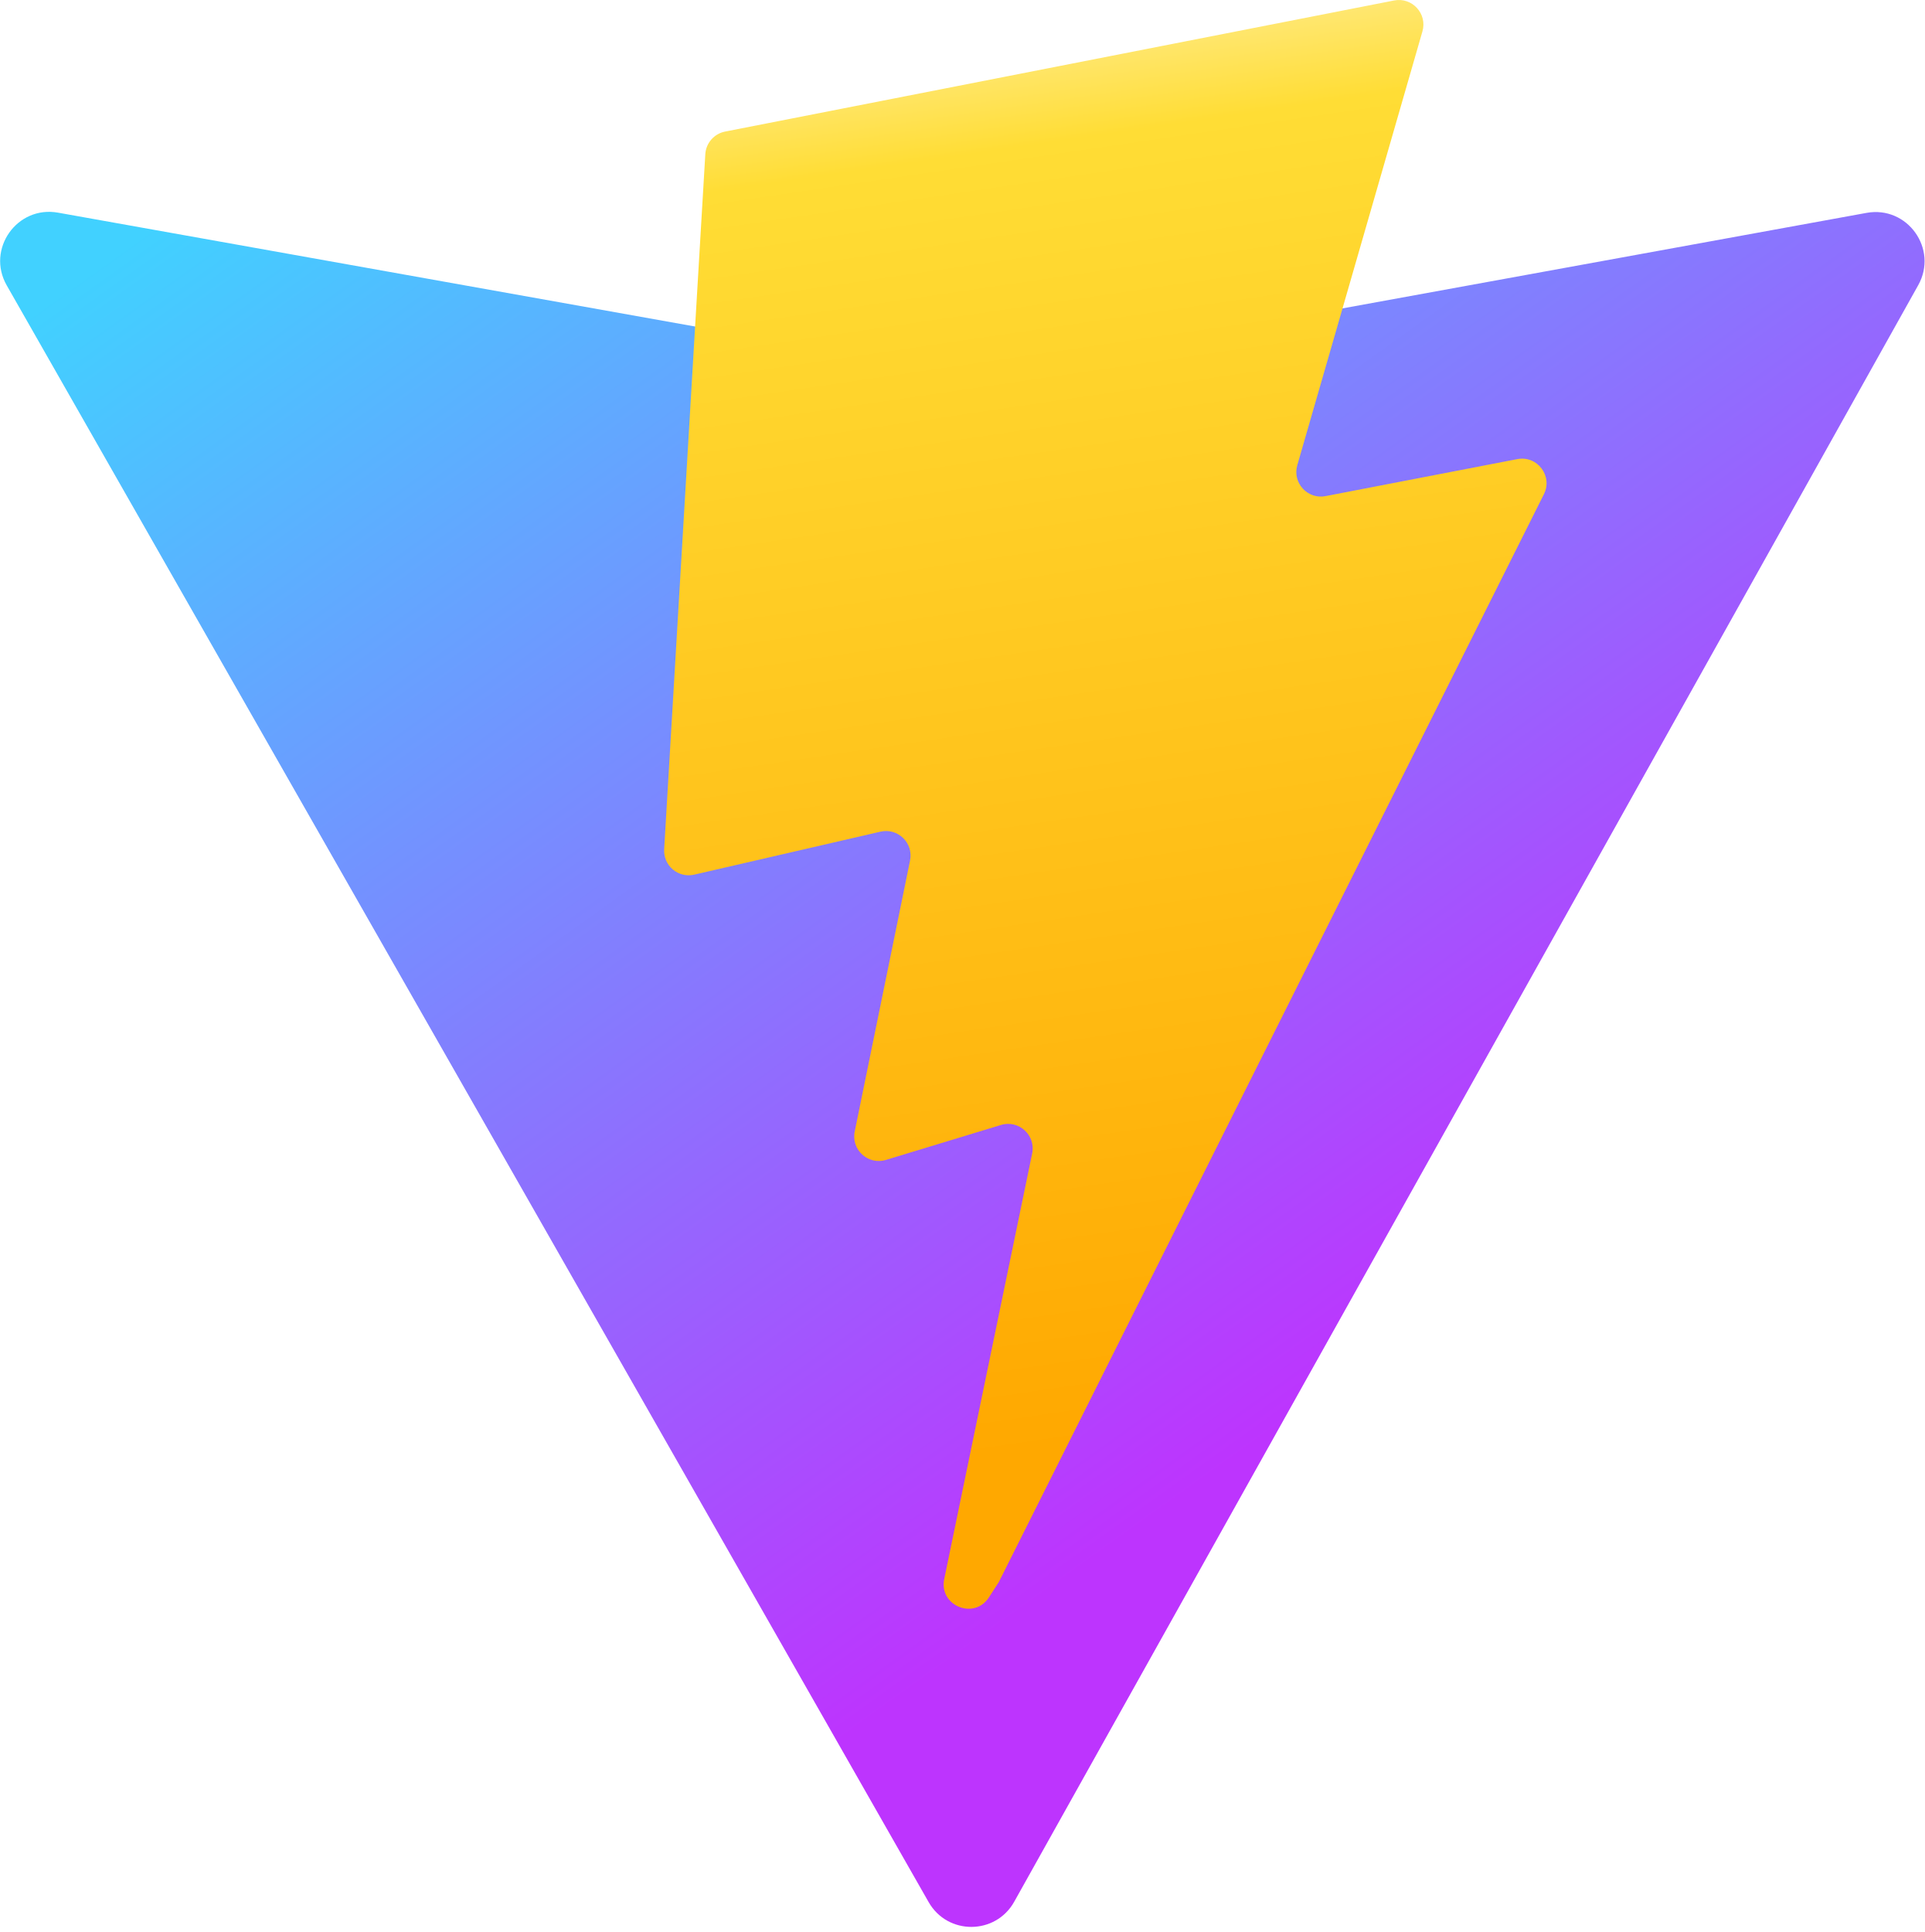
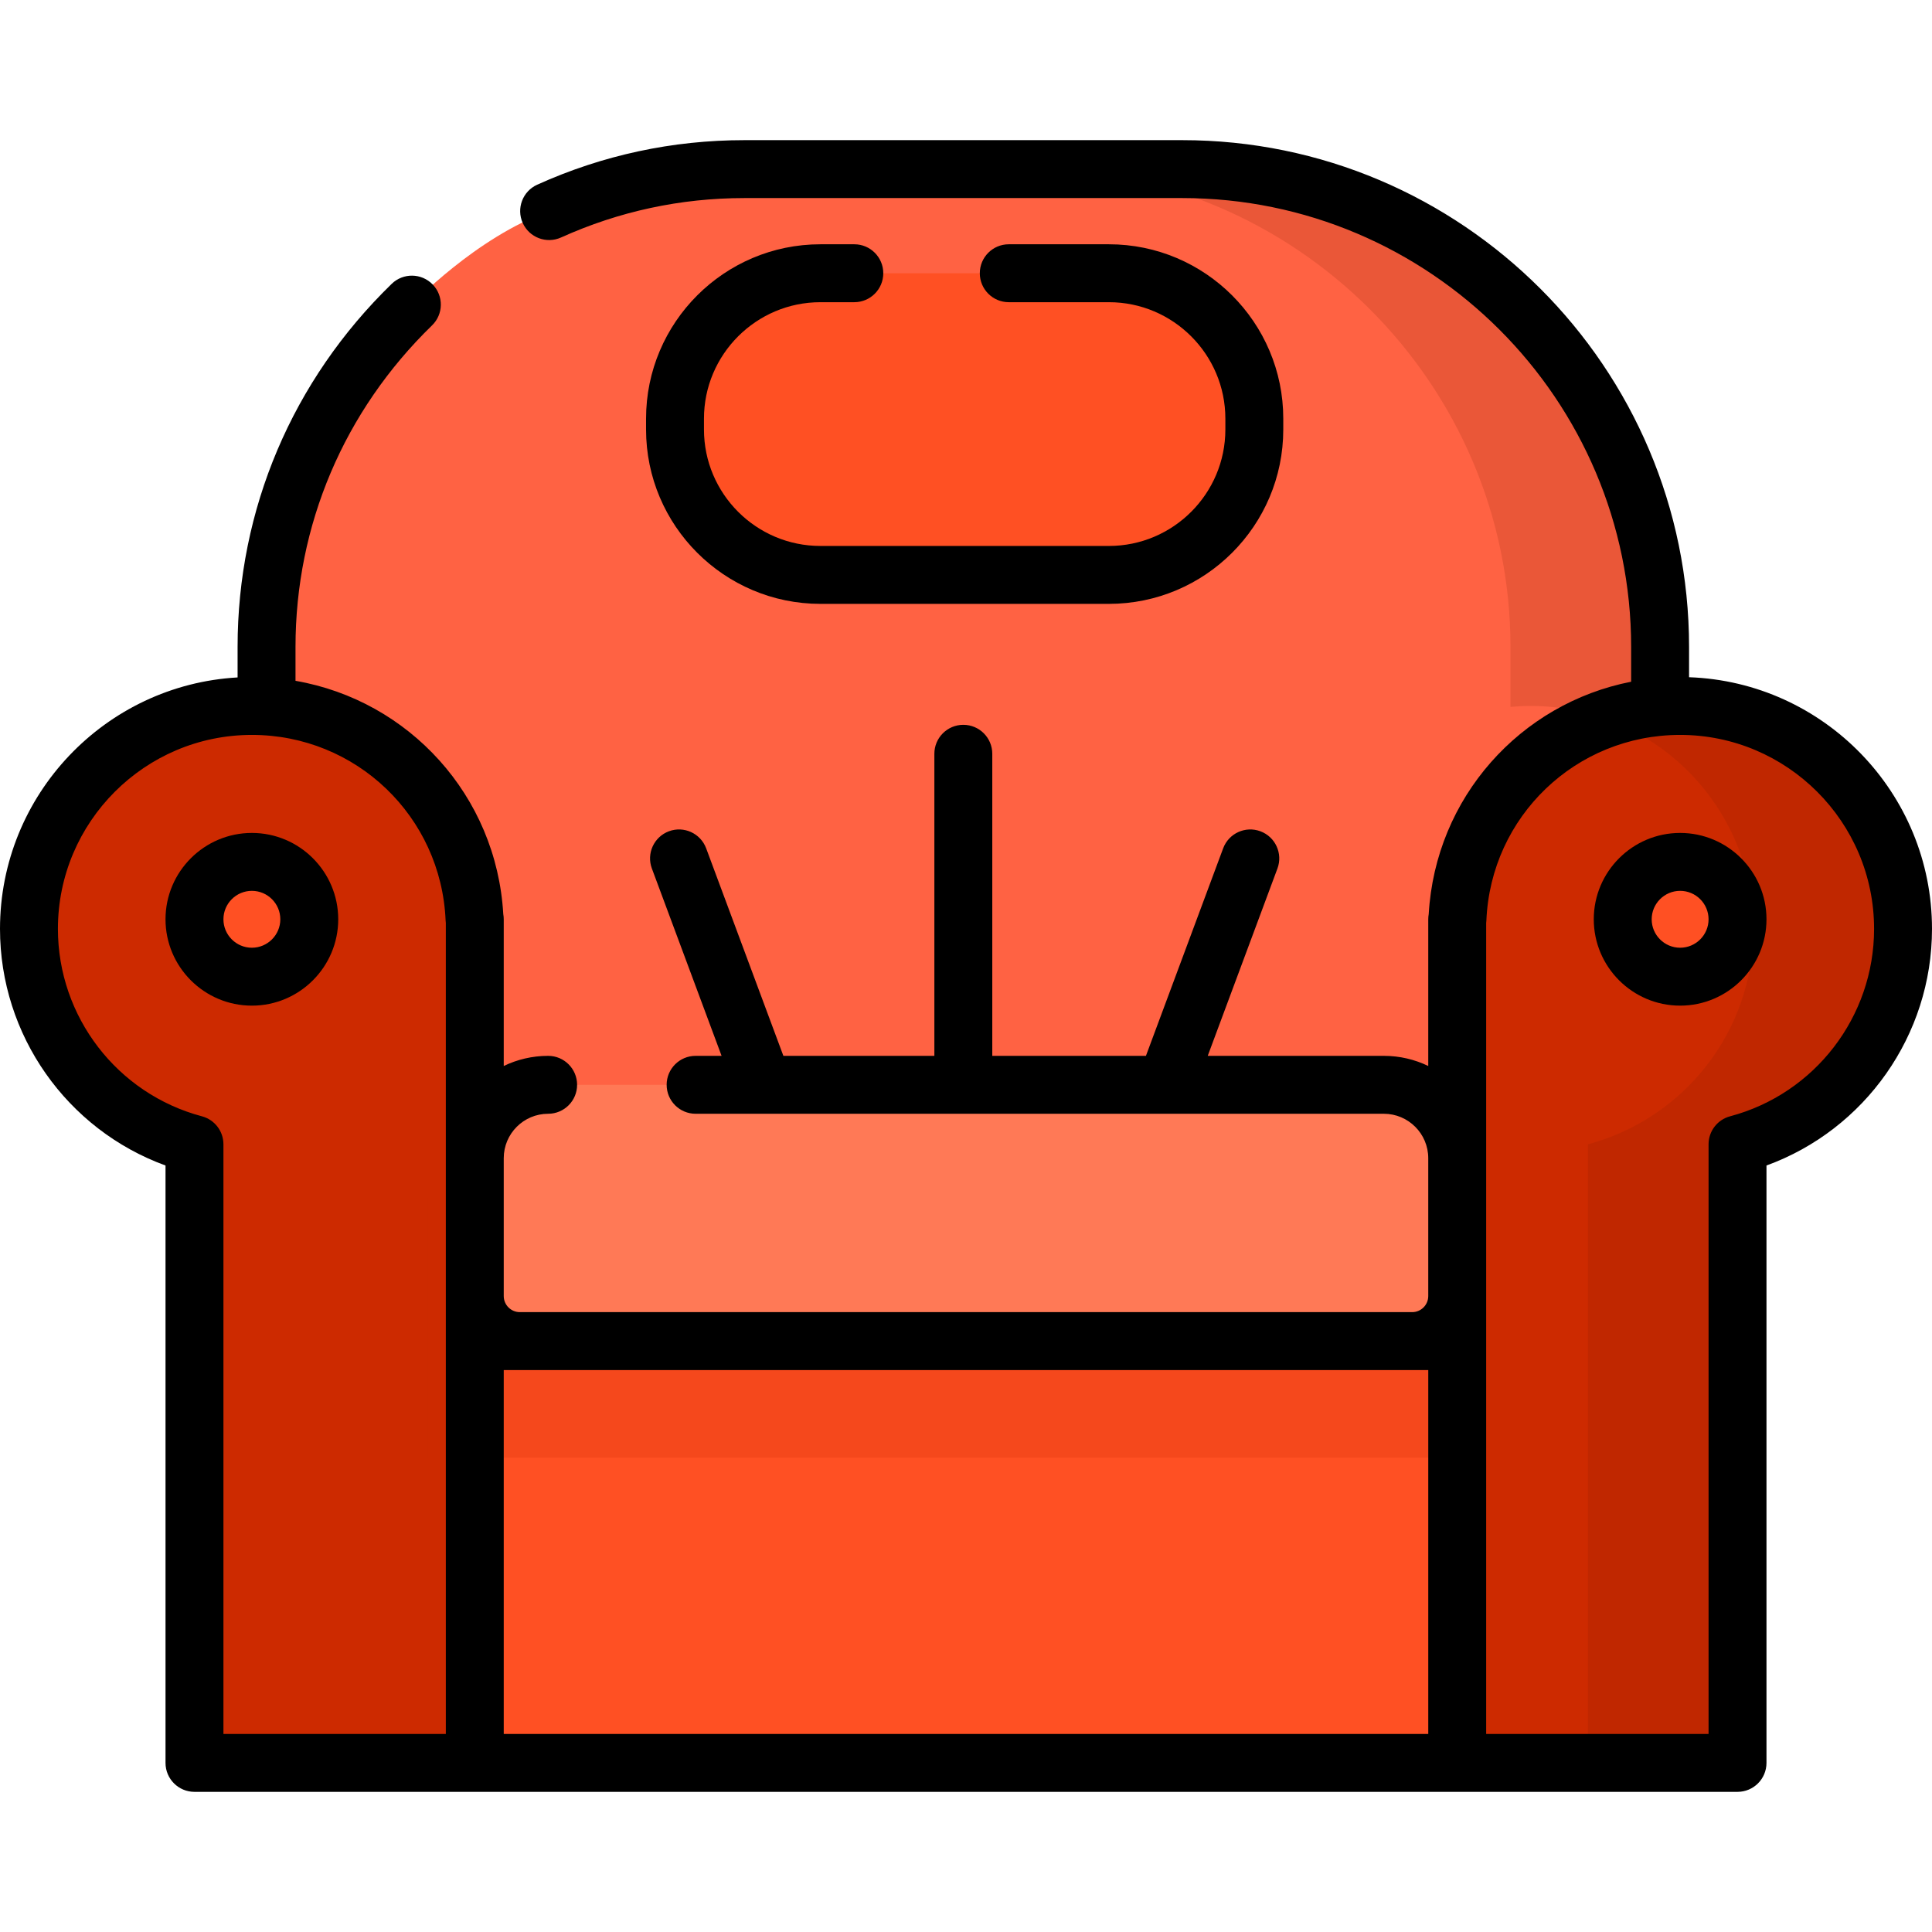
- <svg xmlns="http://www.w3.org/2000/svg" aria-hidden="true" role="img" class="iconify iconify--logos" width="31.88" height="32" preserveAspectRatio="xMidYMid meet" viewBox="0 0 256 257">
-   <defs>
-     <linearGradient id="IconifyId1813088fe1fbc01fb466" x1="-.828%" x2="57.636%" y1="7.652%" y2="78.411%">
-       <stop offset="0%" stop-color="#41D1FF" />
-       <stop offset="100%" stop-color="#BD34FE" />
-     </linearGradient>
-     <linearGradient id="IconifyId1813088fe1fbc01fb467" x1="43.376%" x2="50.316%" y1="2.242%" y2="89.03%">
-       <stop offset="0%" stop-color="#FFEA83" />
-       <stop offset="8.333%" stop-color="#FFDD35" />
-       <stop offset="100%" stop-color="#FFA800" />
-     </linearGradient>
-   </defs>
-   <path fill="url(#IconifyId1813088fe1fbc01fb466)" d="M255.153 37.938L134.897 252.976c-2.483 4.44-8.862 4.466-11.382.048L.875 37.958c-2.746-4.814 1.371-10.646 6.827-9.67l120.385 21.517a6.537 6.537 0 0 0 2.322-.004l117.867-21.483c5.438-.991 9.574 4.796 6.877 9.62Z" />
-   <path fill="url(#IconifyId1813088fe1fbc01fb467)" d="M185.432.063L96.44 17.501a3.268 3.268 0 0 0-2.634 3.014l-5.474 92.456a3.268 3.268 0 0 0 3.997 3.378l24.777-5.718c2.318-.535 4.413 1.507 3.936 3.838l-7.361 36.047c-.495 2.426 1.782 4.5 4.151 3.78l15.304-4.649c2.372-.72 4.652 1.36 4.15 3.788l-11.698 56.621c-.732 3.542 3.979 5.473 5.943 2.437l1.313-2.028l72.516-144.72c1.215-2.423-.88-5.186-3.54-4.672l-25.505 4.922c-2.396.462-4.435-1.77-3.759-4.114l16.646-57.705c.677-2.35-1.37-4.583-3.769-4.113Z" />
+ <svg xmlns="http://www.w3.org/2000/svg" version="1.1" id="Layer_1" viewBox="0 0 512 512" xml:space="preserve">
+   <path style="fill:#FF6243;" d="M439.945,187.325v-15.869c0-69.652-56.988-126.641-126.641-126.641H197.281  c-18.409,0-35.4,5.306-51.756,11.125c-19.412,6.905-36.373,24.784-36.373,24.784c-23.721,23.05-38.512,55.248-38.512,90.732v15.759  v279.97h369.306V187.325H439.945z" />
+   <g>
+     <path style="fill:#CD2A00;" d="M125.76,243.621c-1.331-31.448-27.236-56.536-59.01-56.536c-32.626,0-59.075,26.448-59.075,59.075   c0,27.365,18.611,50.377,43.864,57.088v163.938h74.285V243.621H125.76z" />
+     <path style="fill:#CD2A00;" d="M386.241,243.621c1.331-31.448,27.236-56.536,59.01-56.536c32.626,0,59.075,26.448,59.075,59.075   c0,27.365-18.611,50.377-43.864,57.088v163.938h-74.285V243.621H386.241z" />
+   </g>
+   <g>
+     <rect x="125.821" y="334.377" style="fill:#FF5023;" width="260.35" height="132.809" />
+     <path style="fill:#FF5023;" d="M267.334,72.411h26.535c21.197,0,38.54,17.343,38.54,38.54v2.866c0,21.197-17.343,38.54-38.54,38.54   h-76.443c-21.197,0-38.54-17.343-38.54-38.54v-2.866c0-21.197,17.343-38.54,38.54-38.54h8.979H267.334z" />
+     <circle style="fill:#FF5023;" cx="445.249" cy="243.62" r="15.211" />
+     <circle style="fill:#FF5023;" cx="66.753" cy="243.62" r="15.211" />
+   </g>
+   <rect x="113.318" y="317.607" style="opacity:0.21;fill:#CD2A00;enable-background:new    ;" width="284.067" height="68.656" />
+   <path style="fill:#FF7956;" d="M184.344,287.485h182.392c10.736,0,19.441,8.704,19.441,19.441v36.541  c0,6.592-5.344,11.938-11.937,11.938H137.761c-6.592,0-11.938-5.344-11.938-11.938v-36.541c0-10.736,8.704-19.441,19.441-19.441  H184.344z" />
+   <path style="opacity:0.16;fill:#781900;enable-background:new    ;" d="M445.051,187.085c-1.79,0-3.558,0.091-5.306,0.247v-0.007  v-15.869c0-69.652-56.988-126.641-126.641-126.641h-39.451c69.652,0,126.641,56.988,126.641,126.641v15.869v0.007  c1.749-0.156,3.517-0.247,5.306-0.247c32.626,0,59.075,26.448,59.075,59.075c0,27.365-18.611,50.377-43.864,57.088v163.938h18.934  h20.517V303.248c25.253-6.712,43.864-29.723,43.864-57.088C504.127,213.534,477.677,187.085,445.051,187.085z" />
+   <path d="M447.619,179.471v-8.016c0-74.061-60.253-134.315-134.315-134.315H197.281c-19.09,0-37.565,3.972-54.914,11.806  c-3.863,1.745-5.58,6.288-3.836,10.152s6.29,5.581,10.152,3.836c15.35-6.931,31.701-10.445,48.598-10.445h116.023  c65.598,0,118.967,53.368,118.967,118.967v9.207c-29.386,5.75-51.86,30.676-53.645,61.579c-0.081,0.447-0.124,0.909-0.124,1.379  v38.879c-3.561-1.722-7.553-2.689-11.767-2.689h-46.674l18.474-49.646c1.477-3.972-0.544-8.39-4.516-9.869  c-3.971-1.477-8.39,0.544-9.869,4.516l-20.465,54.999h-40.72v-80.054c0-4.238-3.436-7.674-7.674-7.674s-7.674,3.436-7.674,7.674  v80.054h-40.013l-20.465-54.999c-1.479-3.972-5.896-5.995-9.869-4.516c-3.972,1.479-5.994,5.897-4.516,9.869l18.474,49.646h-6.886  c-4.238,0-7.674,3.436-7.674,7.674s3.436,7.674,7.674,7.674h182.392c6.488,0,11.767,5.279,11.767,11.767v36.54  c0,2.351-1.912,4.264-4.264,4.264H137.761c-2.351,0-4.264-1.912-4.264-4.264v-36.54c0-6.488,5.279-11.767,11.767-11.767  c4.238,0,7.674-3.436,7.674-7.674s-3.436-7.674-7.674-7.674c-4.213,0-8.206,0.967-11.767,2.689v-38.879  c0-0.471-0.043-0.932-0.124-1.379c-1.813-31.395-24.986-56.604-55.061-61.821v-8.965c0-32.286,12.851-62.554,36.186-85.228  c3.04-2.954,3.109-7.812,0.156-10.851c-2.953-3.04-7.812-3.108-10.851-0.156c-26.335,25.59-40.838,59.767-40.838,96.236v8.069  C27.915,181.494,0,210.625,0,246.16c0,28.212,17.763,53.203,43.864,62.712v158.313c0,4.238,3.436,7.674,7.674,7.674h74.285h260.354  h74.285c4.238,0,7.674-3.436,7.674-7.674V308.872c26.101-9.509,43.864-34.5,43.864-62.712  C512,210.148,483.33,180.725,447.619,179.471z M53.509,295.832c-22.468-5.971-38.161-26.397-38.161-49.672  c0-28.342,23.059-51.401,51.401-51.401c27.624,0,50.176,21.606,51.343,49.187c0.009,0.223,0.029,0.445,0.057,0.663v62.317v36.54  v11.938v104.108H59.212V303.248C59.212,299.769,56.872,296.725,53.509,295.832z M133.497,363.077h4.264h236.479h4.264v96.434  H133.497V363.077z M458.491,295.832c-3.362,0.894-5.703,3.937-5.703,7.417v156.264h-58.938V355.403v-11.938v-36.54v-62.313  c0.029-0.219,0.047-0.442,0.057-0.667c1.167-27.582,23.721-49.187,51.343-49.187c28.342,0,51.401,23.059,51.401,51.401  C496.652,269.434,480.961,289.86,458.491,295.832z" />
+   <path d="M217.425,80.085h8.979c4.238,0,7.674-3.436,7.674-7.674c0-4.238-3.436-7.674-7.674-7.674h-8.979  c-25.482,0-46.214,20.732-46.214,46.214v2.866c0,25.482,20.732,46.214,46.214,46.214h76.443c25.482,0,46.214-20.732,46.214-46.214  v-2.866c0-25.482-20.732-46.214-46.214-46.214h-26.535c-4.238,0-7.674,3.436-7.674,7.674c0,4.238,3.436,7.674,7.674,7.674h26.535  c17.02,0,30.866,13.847,30.866,30.866v2.866c0,17.02-13.847,30.866-30.866,30.866h-76.443c-17.02,0-30.866-13.847-30.866-30.866  v-2.866C186.558,93.931,200.405,80.085,217.425,80.085z" />
+   <path d="M445.251,220.736c-12.619,0-22.885,10.267-22.885,22.885c0,12.618,10.267,22.885,22.885,22.885s22.885-10.267,22.885-22.885  S457.87,220.736,445.251,220.736z M445.251,251.158c-4.156,0-7.537-3.382-7.537-7.537c0-4.155,3.382-7.537,7.537-7.537  s7.537,3.382,7.537,7.537C452.788,247.777,449.408,251.158,445.251,251.158z" />
+   <path d="M89.634,243.621c0-12.619-10.267-22.885-22.885-22.885s-22.886,10.266-22.886,22.885s10.267,22.885,22.885,22.885  S89.634,256.239,89.634,243.621z M59.212,243.621c0-4.156,3.382-7.537,7.537-7.537s7.537,3.382,7.537,7.537  c0,4.155-3.382,7.537-7.537,7.537S59.212,247.777,59.212,243.621z" />
</svg>
